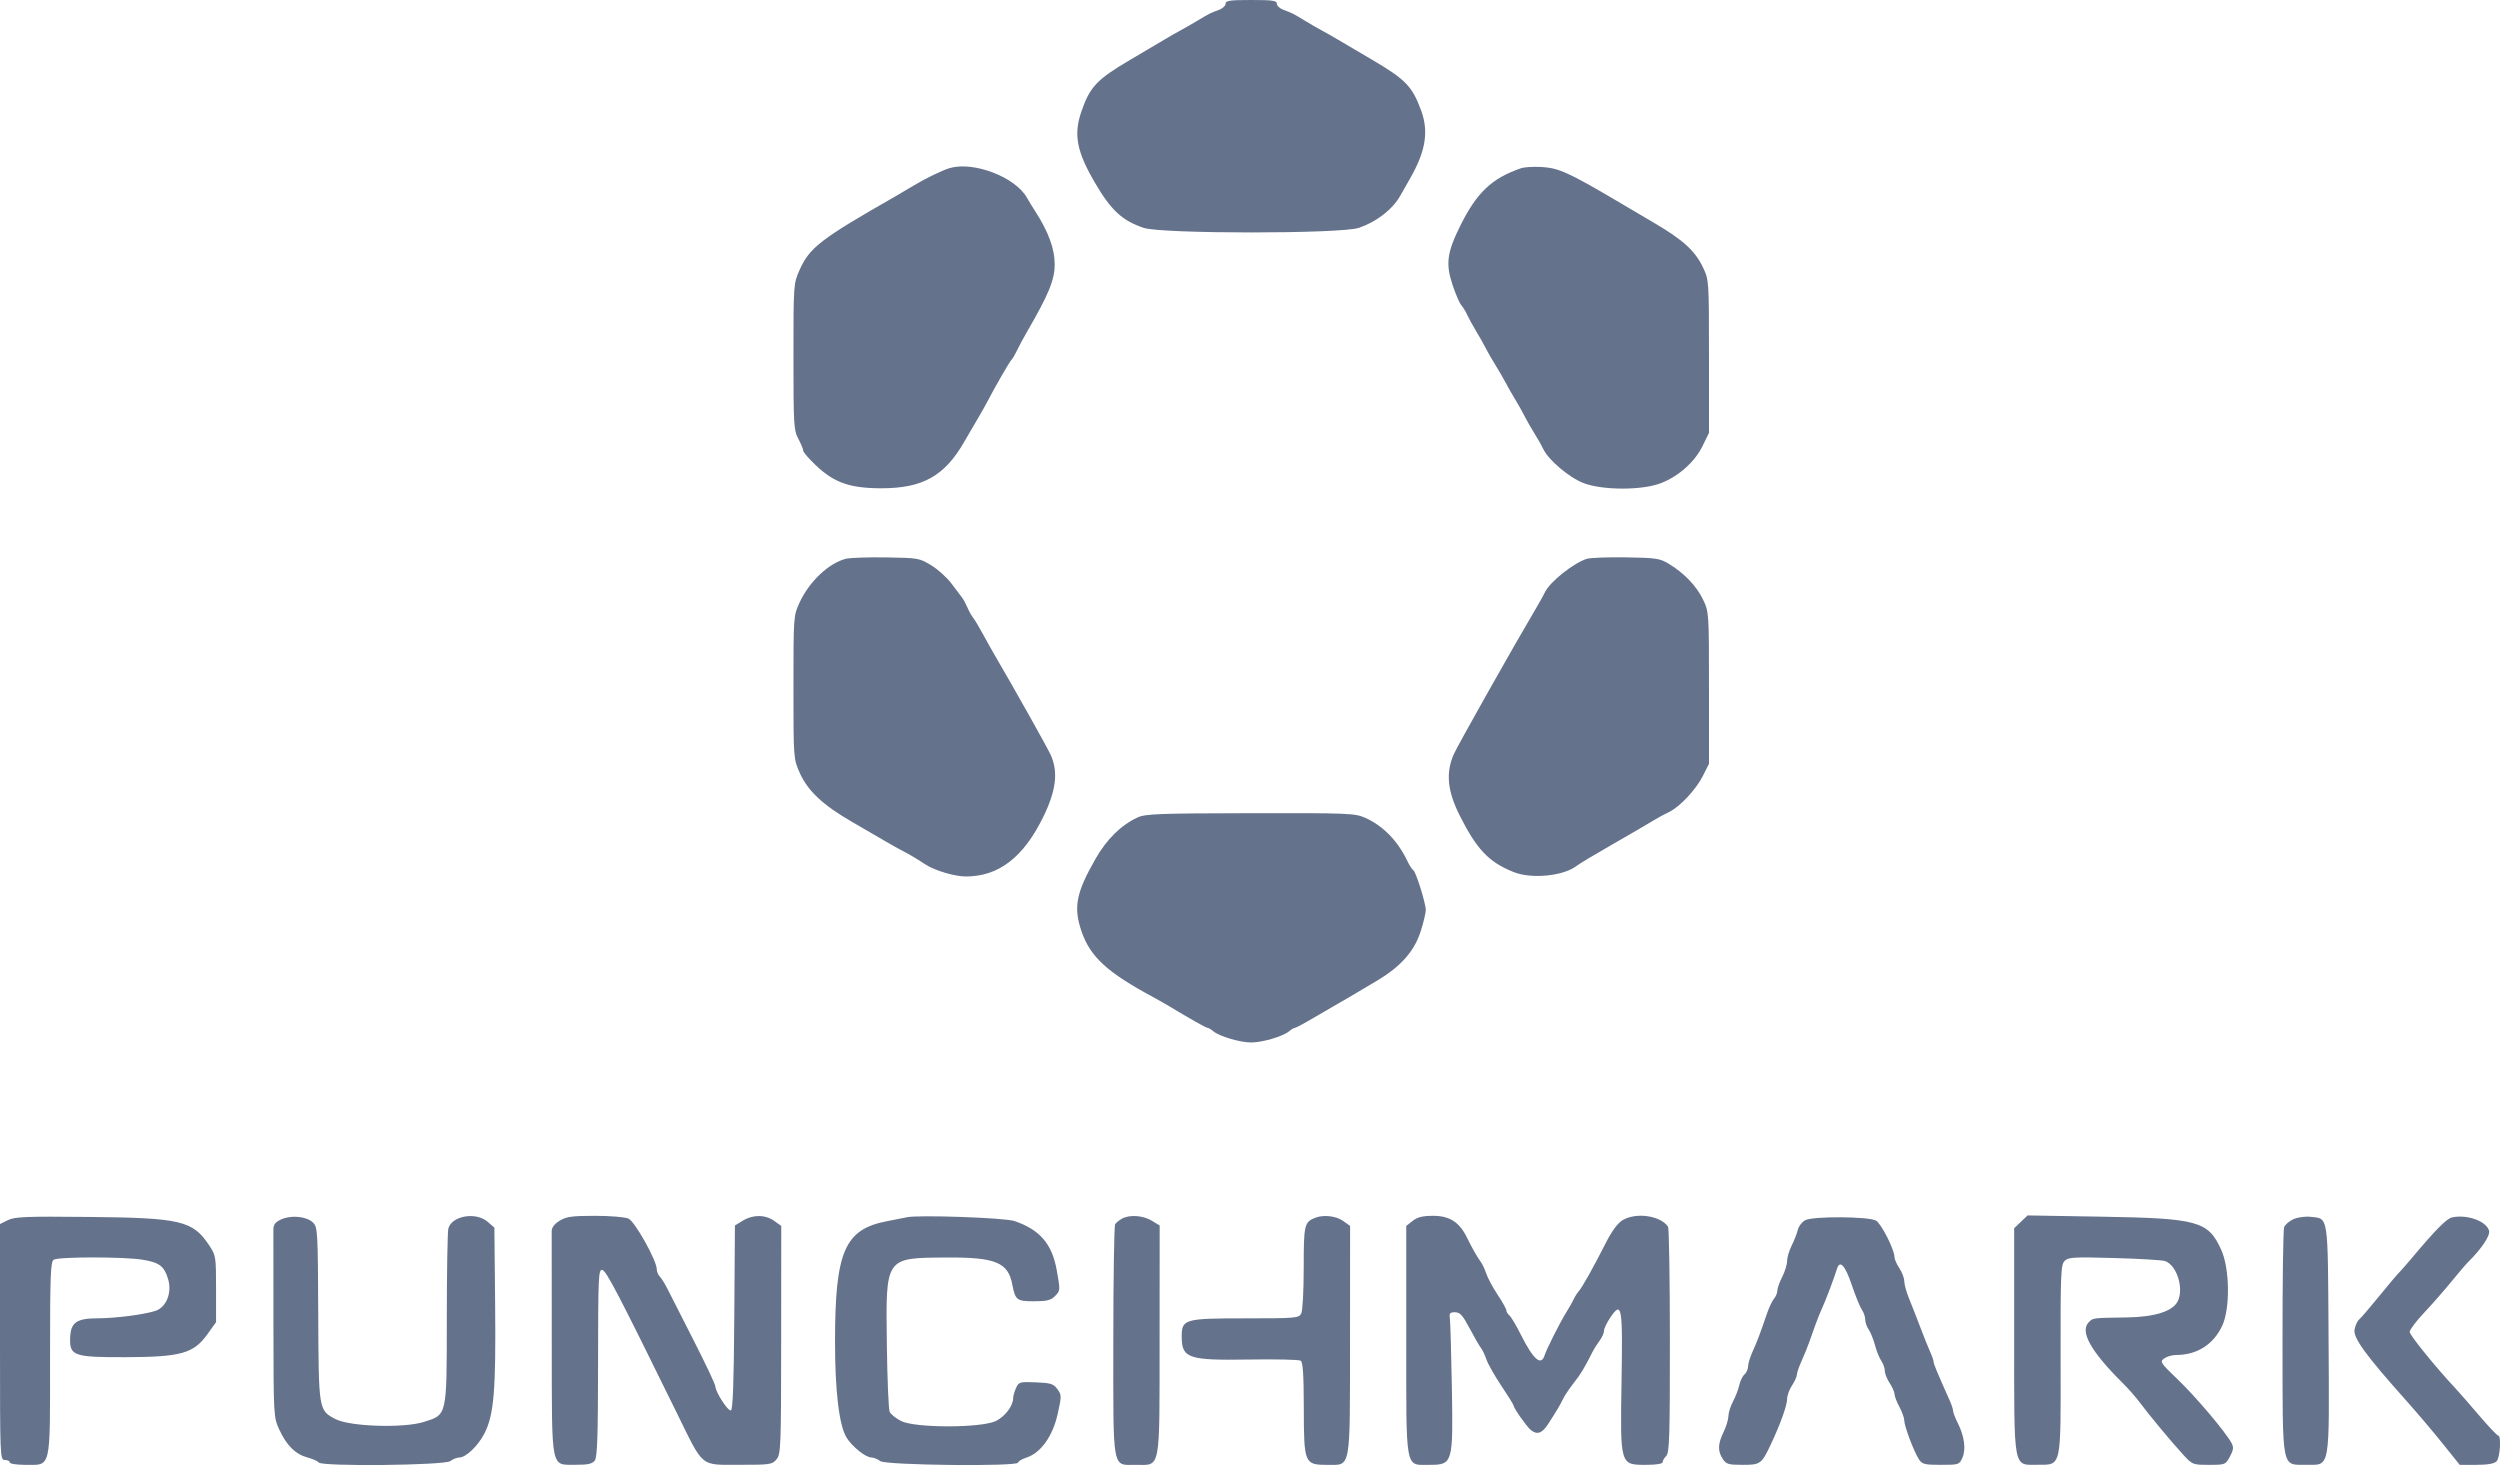
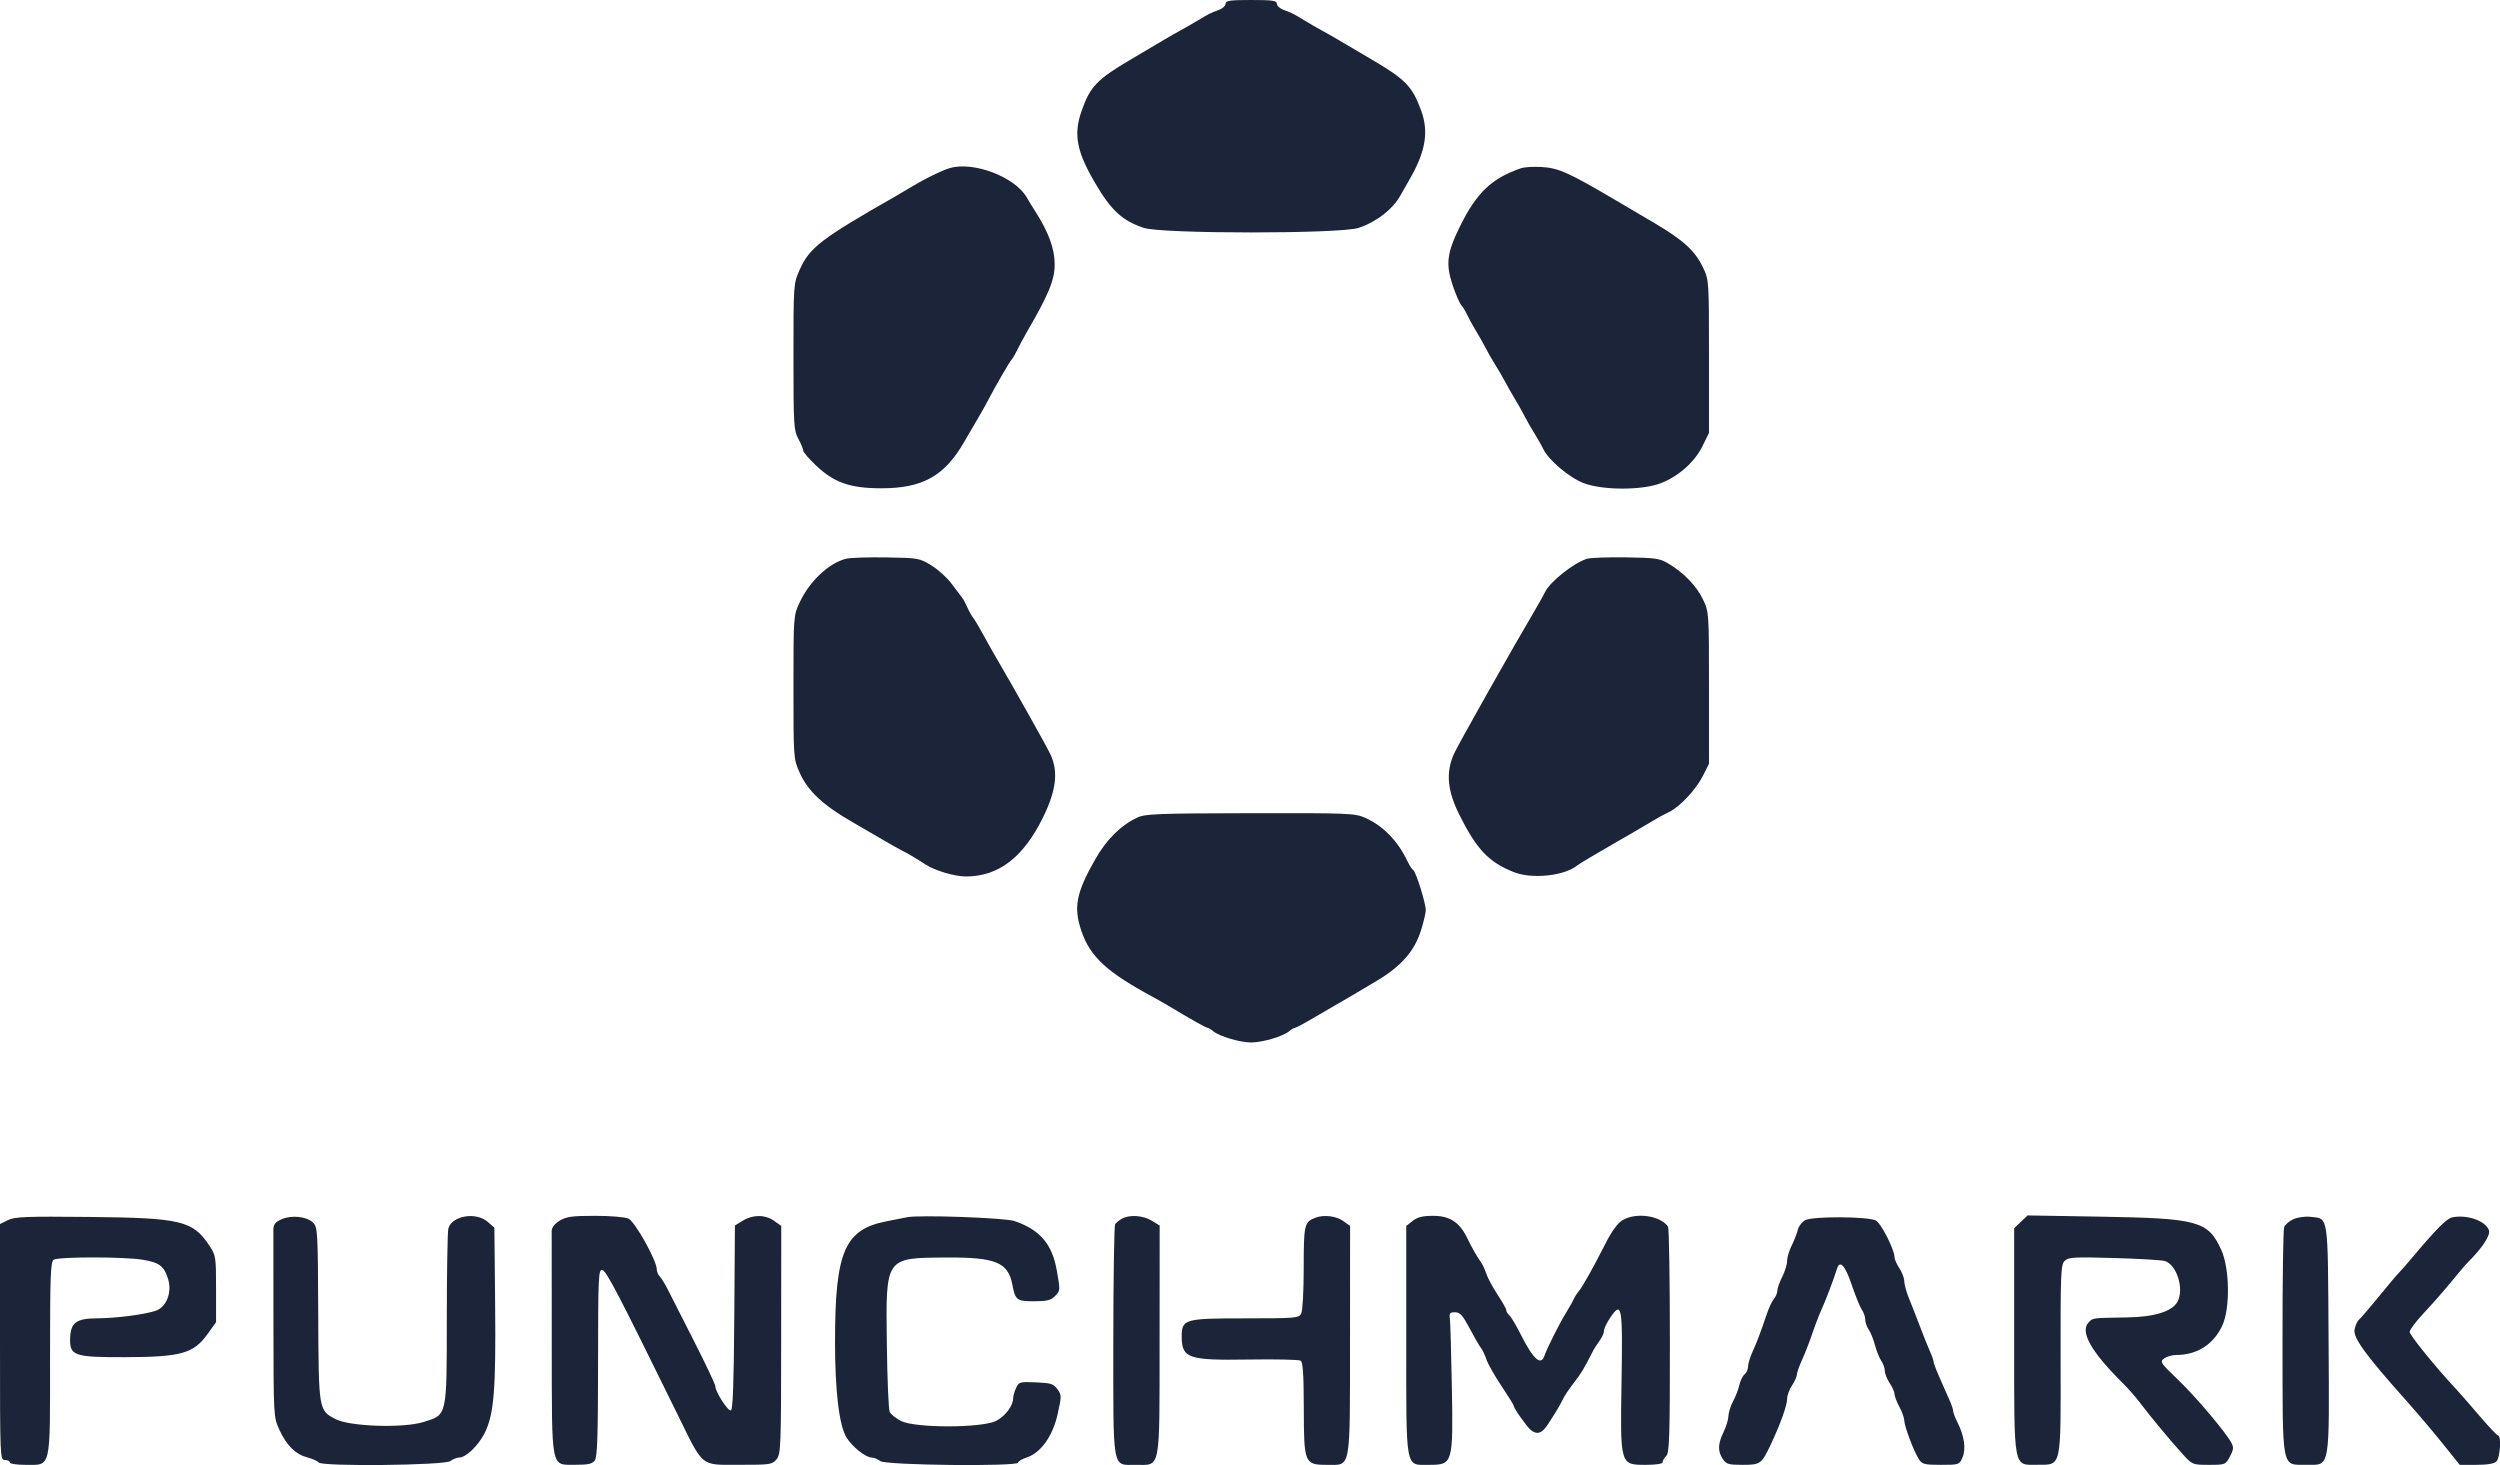
<svg xmlns="http://www.w3.org/2000/svg" viewBox="0 0 1024 600" width="256" height="150">
-   <path d="M 502 1.525 C 502 2.363, 500.762 3.502, 499.250 4.054 C 495.735 5.339, 495.302 5.557, 490.500 8.451 C 488.300 9.777, 485.150 11.584, 483.500 12.467 C 481.850 13.349, 478.848 15.067, 476.830 16.285 C 474.811 17.503, 468.736 21.096, 463.330 24.269 C 449.264 32.523, 446.445 35.487, 442.925 45.717 C 439.669 55.182, 441.021 62.148, 448.627 75.089 C 455.161 86.207, 459.677 90.367, 468.428 93.331 C 475.816 95.833, 549.184 95.833, 556.572 93.331 C 563.797 90.884, 570.348 85.815, 573.528 80.209 C 574.373 78.719, 576.219 75.475, 577.630 73 C 583.964 61.889, 585.254 53.902, 582.105 45.288 C 578.464 35.327, 575.743 32.527, 561.670 24.269 C 556.264 21.096, 550.189 17.518, 548.170 16.319 C 546.152 15.119, 543.150 13.416, 541.500 12.533 C 539.850 11.651, 536.700 9.829, 534.500 8.485 C 529.735 5.572, 529.297 5.351, 525.750 4.054 C 524.237 3.502, 523 2.363, 523 1.525 C 523 0.255, 521.242 0, 512.500 0 C 503.758 0, 502 0.255, 502 1.525 M 389 68.852 C 385.939 69.748, 378.713 73.263, 374 76.148 C 372.075 77.326, 368.840 79.238, 366.810 80.395 C 336.161 97.878, 331.559 101.417, 327.479 110.644 C 325.021 116.202, 325 116.499, 325 146.128 C 325 174.097, 325.128 176.246, 327 179.739 C 328.100 181.791, 329 183.974, 329 184.590 C 329 185.206, 331.374 187.955, 334.275 190.699 C 341.710 197.731, 348.237 200, 361.027 200 C 377.881 200, 386.848 195.001, 394.838 181.152 C 396.852 177.660, 399.482 173.160, 400.681 171.152 C 401.881 169.143, 403.565 166.150, 404.424 164.500 C 407.634 158.335, 413.529 148.121, 414.338 147.325 C 414.799 146.871, 415.812 145.150, 416.588 143.500 C 417.365 141.850, 419.174 138.475, 420.608 136 C 429.611 120.469, 432 114.642, 432 108.217 C 432 101.888, 429.423 94.893, 423.999 86.500 C 422.933 84.850, 421.399 82.336, 420.589 80.914 C 415.795 72.486, 398.776 65.988, 389 68.852 M 623 68.911 C 611.023 73.029, 604.873 78.862, 598.103 92.524 C 592.679 103.470, 592.086 108.070, 594.981 116.748 C 596.220 120.462, 597.825 124.176, 598.547 125.002 C 599.270 125.828, 600.365 127.628, 600.982 129.002 C 601.598 130.376, 603.202 133.300, 604.544 135.500 C 605.887 137.700, 607.664 140.850, 608.492 142.500 C 609.321 144.150, 611.127 147.300, 612.506 149.500 C 613.885 151.700, 615.716 154.850, 616.575 156.500 C 617.434 158.150, 619.228 161.300, 620.562 163.500 C 621.895 165.700, 623.664 168.850, 624.492 170.500 C 625.321 172.150, 627.121 175.300, 628.493 177.500 C 629.865 179.700, 631.520 182.625, 632.171 184 C 634.281 188.455, 642.813 195.651, 648.621 197.873 C 656.429 200.861, 672.488 200.893, 680.215 197.936 C 687.517 195.142, 694.161 189.235, 697.364 182.689 L 700 177.301 700 145.997 C 700 114.927, 699.982 114.655, 697.574 109.596 C 694.302 102.723, 689.458 98.303, 677.500 91.275 C 676.400 90.628, 669.548 86.590, 662.274 82.300 C 642.613 70.706, 638.412 68.808, 631.500 68.403 C 628.200 68.210, 624.375 68.439, 623 68.911 M 346.479 228.875 C 339.384 230.704, 331.482 238.188, 327.477 246.871 C 325.020 252.199, 325 252.476, 325 281.496 C 325 310.549, 325.017 310.790, 327.507 316.420 C 330.835 323.944, 337.009 329.738, 349.160 336.739 C 354.660 339.908, 360.811 343.482, 362.830 344.681 C 364.848 345.881, 367.850 347.559, 369.500 348.411 C 372.611 350.017, 374.742 351.280, 379 354.041 C 382.966 356.612, 390.977 359, 395.639 359 C 409.021 359, 419.161 351.220, 427.250 334.748 C 432.616 323.820, 433.538 316.186, 430.341 309.151 C 428.965 306.123, 415.061 281.352, 407.500 268.458 C 406.400 266.582, 404.212 262.674, 402.638 259.774 C 401.064 256.873, 399.239 253.825, 398.581 253 C 397.924 252.175, 396.852 250.246, 396.198 248.712 C 395.544 247.179, 394.562 245.379, 394.017 244.712 C 393.471 244.046, 391.557 241.510, 389.763 239.079 C 387.968 236.647, 384.252 233.278, 381.504 231.593 C 376.643 228.611, 376.144 228.523, 363.004 228.312 C 355.577 228.193, 348.141 228.447, 346.479 228.875 M 649.914 228.909 C 644.468 230.657, 634.858 238.314, 632.854 242.500 C 632.328 243.600, 630.908 246.175, 629.699 248.222 C 619.739 265.080, 597.017 305.386, 595.452 308.968 C 592.154 316.517, 592.854 323.958, 597.788 333.816 C 604.841 347.908, 609.793 353.121, 620 357.200 C 627.443 360.174, 640.720 358.798, 646 354.504 C 646.825 353.833, 653.305 349.958, 660.401 345.892 C 667.496 341.826, 674.921 337.500, 676.901 336.278 C 678.880 335.055, 681.850 333.434, 683.500 332.675 C 687.895 330.652, 694.663 323.462, 697.513 317.787 L 700 312.836 700 281.764 C 700 250.940, 699.981 250.652, 697.574 245.596 C 694.938 240.060, 689.793 234.690, 683.500 230.905 C 679.863 228.718, 678.276 228.481, 666 228.289 C 658.575 228.173, 651.336 228.452, 649.914 228.909 M 465.875 334.858 C 459.145 338.007, 453.320 343.748, 448.744 351.741 C 440.764 365.681, 439.610 371.647, 442.994 381.484 C 446.604 391.976, 453.489 398.281, 472.500 408.506 C 474.150 409.394, 476.400 410.661, 477.500 411.322 C 487.581 417.381, 493.973 421, 494.596 421 C 495.006 421, 496.053 421.613, 496.921 422.362 C 499.352 424.459, 507.888 427, 512.500 427 C 517.112 427, 525.648 424.459, 528.079 422.362 C 528.947 421.613, 529.994 421, 530.404 421 C 530.815 421, 534.380 419.087, 538.326 416.750 C 542.271 414.413, 546.175 412.141, 547 411.702 C 547.825 411.263, 550.164 409.913, 552.198 408.702 C 554.231 407.491, 559.459 404.391, 563.816 401.813 C 573.836 395.884, 579.380 389.588, 582.016 381.145 C 583.107 377.649, 584 373.894, 584 372.800 C 584 369.967, 579.984 357.108, 578.887 356.430 C 578.382 356.118, 577.289 354.432, 576.458 352.682 C 572.515 344.383, 566.499 338.229, 559.123 334.947 C 554.998 333.112, 552.294 333.005, 512.123 333.081 C 474.248 333.153, 469.096 333.351, 465.875 334.858 M 3.250 499.759 L 0 501.361 0 549.680 C 0 597.333, 0.028 598, 2 598 C 3.100 598, 4 598.450, 4 599 C 4 599.562, 6.782 600, 10.345 600 C 21.106 600, 20.500 602.604, 20.500 556.356 C 20.500 522.396, 20.708 516.796, 22 515.979 C 23.962 514.738, 50.818 514.736, 58.388 515.976 C 65.283 517.105, 67.269 518.615, 68.866 523.947 C 70.526 529.487, 68.123 535.480, 63.661 536.933 C 58.922 538.477, 47.352 539.958, 39.861 539.980 C 31.378 540.006, 28.981 541.698, 28.739 547.833 C 28.442 555.374, 30.112 555.966, 51.500 555.899 C 74.144 555.828, 79.293 554.382, 84.950 546.507 L 88.500 541.565 88.500 527.959 C 88.500 514.781, 88.413 514.223, 85.741 510.186 C 78.990 499.983, 74.178 498.837, 36.500 498.459 C 10.590 498.198, 6.057 498.375, 3.250 499.759 M 115.250 499.439 C 112.719 500.579, 111.995 501.522, 111.977 503.702 C 111.964 505.241, 111.974 523.132, 112 543.461 C 112.046 580.024, 112.071 580.476, 114.383 585.525 C 117.376 592.063, 121.005 595.655, 125.967 596.991 C 128.139 597.576, 130.186 598.492, 130.517 599.027 C 131.580 600.748, 182.120 600.224, 184.441 598.468 C 185.509 597.661, 187.162 597, 188.114 597 C 190.847 597, 195.879 592.171, 198.465 587.068 C 202.322 579.458, 203.149 569.487, 202.810 534.662 L 202.500 502.825 199.694 500.412 C 194.884 496.276, 185.039 497.992, 183.641 503.210 C 183.303 504.469, 183.019 521.025, 183.010 540 C 182.990 580.428, 183.219 579.399, 173.555 582.439 C 165.276 585.043, 143.319 584.334, 137.447 581.273 C 130.502 577.653, 130.518 577.752, 130.349 538.127 C 130.205 504.486, 130.102 502.657, 128.246 500.801 C 125.689 498.244, 119.370 497.582, 115.250 499.439 M 229.250 499.989 C 227.150 501.270, 225.990 502.772, 225.971 504.235 C 225.954 505.481, 225.967 526.458, 225.999 550.850 C 226.068 602.940, 225.459 599.917, 235.890 599.969 C 240.828 599.993, 242.581 599.602, 243.608 598.250 C 244.658 596.867, 244.943 588.459, 244.968 558.177 C 244.998 522.624, 245.123 519.877, 246.704 520.181 C 248.335 520.496, 253.175 529.781, 277.102 578.500 C 288.392 601.489, 286.562 599.962, 302.840 599.983 C 315.461 599.999, 316.280 599.879, 318.056 597.750 C 319.832 595.621, 319.935 592.987, 319.967 548.818 L 320 502.136 317.096 500.068 C 313.439 497.465, 308.446 497.431, 304.262 499.982 L 301.024 501.956 300.762 539.645 C 300.575 566.557, 300.177 577.441, 299.370 577.710 C 298.173 578.109, 292.995 570.063, 293.007 567.822 C 293.011 567.095, 289.074 558.756, 284.257 549.291 C 279.441 539.826, 274.585 530.270, 273.466 528.057 C 272.347 525.843, 270.885 523.485, 270.216 522.816 C 269.547 522.147, 269 520.805, 269 519.834 C 269 516.323, 260.075 500.355, 257.442 499.155 C 256.004 498.500, 250.054 498.002, 243.703 498.004 C 234.299 498.007, 231.978 498.326, 229.250 499.989 M 371.500 498.584 C 370.400 498.834, 366.800 499.546, 363.500 500.167 C 345.965 503.463, 342.047 512.464, 342.025 549.500 C 342.013 569.716, 343.701 583.825, 346.727 588.795 C 349.006 592.538, 354.594 597, 357.003 597 C 357.891 597, 359.491 597.661, 360.559 598.468 C 362.825 600.182, 417 600.767, 417 599.078 C 417 598.570, 418.584 597.632, 420.521 596.993 C 426.328 595.077, 431.202 588.246, 433.215 579.204 C 434.858 571.825, 434.854 571.394, 433.112 569 C 431.518 566.809, 430.433 566.464, 424.326 566.210 C 417.676 565.933, 417.304 566.038, 416.179 568.507 C 415.530 569.930, 415 571.770, 415 572.597 C 415 575.757, 411.802 580.060, 408.019 581.990 C 402.214 584.952, 374.858 584.989, 369.083 582.043 C 366.973 580.966, 364.871 579.279, 364.411 578.293 C 363.951 577.307, 363.429 564.800, 363.250 550.500 C 362.801 514.706, 362.428 515.247, 387.701 515.080 C 407.784 514.948, 412.921 517.061, 414.649 526.166 C 415.857 532.531, 416.467 533, 423.535 533 C 428.667 533, 430.412 532.588, 432 531 C 434.349 528.651, 434.348 528.665, 432.809 520.115 C 430.892 509.461, 425.880 503.671, 415.511 500.131 C 411.587 498.791, 376.075 497.543, 371.500 498.584 M 459.500 499.195 C 458.400 499.819, 457.169 500.818, 456.765 501.415 C 456.361 502.012, 456.024 523.437, 456.015 549.027 C 455.997 603.172, 455.429 600, 465.146 600 C 475.561 600, 474.928 603.306, 474.967 548.735 L 475 501.971 471.750 499.989 C 468.163 497.802, 462.593 497.441, 459.500 499.195 M 539 498.709 C 534.231 500.463, 534 501.410, 534 519.221 C 534 528.965, 533.561 536.951, 532.965 538.066 C 531.990 539.888, 530.657 540, 509.965 540 C 484.944 540, 483.969 540.291, 484.032 547.750 C 484.105 556.336, 486.864 557.256, 511.359 556.866 C 522.436 556.689, 532.063 556.899, 532.750 557.331 C 533.675 557.914, 534.009 562.973, 534.033 576.809 C 534.073 599.387, 534.324 600, 543.500 600 C 553.500 600, 552.928 603.091, 552.967 548.818 L 553 502.136 550.096 500.068 C 547.331 498.100, 542.325 497.487, 539 498.709 M 578.635 500.073 L 576 502.145 576 548.608 C 576 603.050, 575.443 600, 585.388 600 C 595.095 600, 595.237 599.510, 594.677 567.924 C 594.429 553.941, 594.063 541.375, 593.863 540 C 593.559 537.907, 593.904 537.500, 595.982 537.500 C 598.022 537.500, 599.091 538.682, 601.982 544.133 C 603.917 547.781, 605.997 551.381, 606.605 552.133 C 607.213 552.885, 608.212 554.991, 608.825 556.813 C 609.438 558.636, 612.204 563.511, 614.970 567.647 C 617.737 571.783, 620 575.443, 620 575.780 C 620 576.772, 625.367 584.392, 627 585.718 C 629.599 587.829, 631.651 587.120, 634.139 583.250 C 637.962 577.303, 638.935 575.665, 640.224 573 C 640.890 571.625, 642.850 568.700, 644.581 566.500 C 647.499 562.790, 648.886 560.504, 652.161 554 C 652.854 552.625, 654.226 550.427, 655.210 549.115 C 656.195 547.803, 657 545.995, 657 545.097 C 657 544.199, 658.159 541.758, 659.576 539.673 C 664.305 532.714, 664.689 534.879, 664.186 565.646 C 663.621 600.185, 663.567 600, 674.157 600 C 678.357 600, 681 599.586, 681 598.929 C 681 598.339, 681.675 597.182, 682.500 596.357 C 683.790 595.067, 683.998 588.462, 683.985 549.179 C 683.976 524.055, 683.639 503.024, 683.235 502.442 C 680.046 497.850, 670.025 496.461, 664.500 499.845 C 662.589 501.015, 660.136 504.372, 657.742 509.091 C 652.595 519.237, 648.171 527.136, 646.609 528.969 C 645.891 529.811, 645.020 531.175, 644.673 532 C 644.326 532.825, 642.929 535.300, 641.568 537.500 C 638.871 541.861, 633.536 552.454, 632.630 555.250 C 631.210 559.631, 628.023 556.811, 622.934 546.667 C 621.048 542.909, 618.942 539.367, 618.253 538.795 C 617.564 538.223, 617 537.294, 617 536.731 C 617 536.168, 615.402 533.300, 613.450 530.358 C 611.497 527.416, 609.408 523.545, 608.808 521.755 C 608.208 519.965, 607.218 517.825, 606.608 517 C 605.100 514.958, 602.975 511.223, 600.844 506.867 C 597.775 500.595, 593.740 498, 587.058 498 C 582.716 498, 580.611 498.518, 578.635 500.073 M 739.459 499.775 C 738.120 500.477, 736.731 502.277, 736.371 503.775 C 736.011 505.274, 734.880 508.170, 733.858 510.210 C 732.836 512.251, 732 515.081, 732 516.500 C 732 517.919, 731.100 520.844, 730 523 C 728.900 525.156, 728 527.690, 728 528.631 C 728 529.573, 727.393 531.053, 726.652 531.921 C 725.910 532.790, 724.612 535.525, 723.767 538 C 720.915 546.350, 719.730 549.484, 717.861 553.610 C 716.838 555.870, 716 558.627, 716 559.737 C 716 560.847, 715.354 562.291, 714.564 562.947 C 713.775 563.602, 712.815 565.570, 712.431 567.319 C 712.047 569.069, 710.893 572.068, 709.867 573.985 C 708.840 575.902, 707.985 578.602, 707.966 579.985 C 707.947 581.368, 707.063 584.300, 706 586.500 C 703.619 591.428, 703.518 594.335, 705.615 597.535 C 707.058 599.738, 707.923 600, 713.755 600 C 721.100 600, 721.526 599.688, 725.386 591.500 C 729.261 583.280, 732 575.619, 732.007 572.981 C 732.010 571.616, 732.907 569.150, 734 567.500 C 735.093 565.850, 735.990 563.874, 735.993 563.110 C 735.997 562.345, 736.838 559.870, 737.861 557.610 C 738.885 555.349, 740.283 551.925, 740.968 550 C 741.652 548.075, 742.855 544.700, 743.639 542.500 C 744.424 540.300, 745.699 537.150, 746.473 535.500 C 747.825 532.617, 751.301 523.390, 752.406 519.750 C 753.577 515.894, 755.744 518.222, 758.459 526.250 C 759.993 530.788, 761.867 535.388, 762.624 536.473 C 763.381 537.557, 764 539.370, 764 540.500 C 764 541.630, 764.631 543.456, 765.402 544.557 C 766.173 545.657, 767.342 548.557, 768 551 C 768.658 553.443, 769.827 556.343, 770.598 557.443 C 771.369 558.544, 772.003 560.357, 772.007 561.473 C 772.010 562.588, 772.907 564.850, 774 566.500 C 775.093 568.150, 775.990 570.182, 775.993 571.015 C 775.997 571.848, 776.900 574.209, 778 576.261 C 779.100 578.314, 780 580.840, 780 581.875 C 780 584.159, 783.963 594.635, 786.006 597.750 C 787.319 599.753, 788.307 600, 794.996 600 C 802.350 600, 802.540 599.937, 803.813 597.061 C 805.340 593.610, 804.608 588.248, 801.865 582.790 C 800.839 580.749, 800 578.567, 800 577.941 C 800 577.315, 799.369 575.384, 798.597 573.651 C 793.198 561.526, 792 558.645, 792 557.780 C 792 557.242, 791.356 555.384, 790.570 553.651 C 789.783 551.918, 787.949 547.350, 786.492 543.500 C 785.036 539.650, 782.980 534.392, 781.922 531.815 C 780.865 529.238, 779.997 526.088, 779.993 524.815 C 779.990 523.542, 779.093 521.150, 778 519.500 C 776.907 517.850, 776.010 515.825, 776.007 515 C 775.993 511.884, 770.528 501.086, 768.383 499.938 C 765.224 498.247, 742.617 498.120, 739.459 499.775 M 827.750 500.459 L 825 503.081 825 548.636 C 825 602.483, 824.546 600.020, 834.466 599.969 C 844.532 599.916, 844.099 601.880, 844.024 556.595 C 843.965 521.654, 844.114 518.029, 845.667 516.475 C 847.195 514.948, 849.337 514.822, 865.938 515.285 C 876.147 515.570, 885.507 516.124, 886.739 516.515 C 891.632 518.072, 894.704 527.948, 891.914 533.160 C 889.757 537.190, 882.439 539.452, 871 539.624 C 856.951 539.834, 857.360 539.783, 855.571 541.571 C 851.801 545.342, 856.376 553.532, 869.536 566.572 C 871.755 568.772, 874.897 572.355, 876.518 574.536 C 880.323 579.654, 889.196 590.327, 894.155 595.750 C 897.992 599.947, 898.126 600, 904.793 600 C 911.441 600, 911.573 599.948, 913.369 596.614 C 914.841 593.880, 914.969 592.810, 914.032 591.060 C 911.624 586.560, 899.507 572.224, 892.149 565.169 C 884.893 558.212, 884.601 557.765, 886.442 556.419 C 887.509 555.638, 889.707 555, 891.325 555 C 899.896 555, 906.616 550.735, 910.229 543.003 C 913.527 535.943, 913.303 519.532, 909.803 511.890 C 904.412 500.117, 900.415 499.019, 860.500 498.345 L 830.500 497.837 827.750 500.459 M 939.400 499.376 C 937.694 500.147, 935.977 501.615, 935.584 502.639 C 935.190 503.662, 934.891 524.881, 934.918 549.791 C 934.977 602.931, 934.388 599.916, 944.724 599.969 C 954.557 600.018, 954.110 602.583, 953.779 548.028 C 953.467 496.714, 953.845 499.247, 946.388 498.410 C 944.234 498.168, 941.117 498.599, 939.400 499.376 M 1004.347 498.651 C 1002.179 499.117, 997.722 503.595, 988.512 514.561 C 985.768 517.827, 983.036 520.950, 982.440 521.500 C 981.844 522.050, 978.243 526.325, 974.437 531 C 970.631 535.675, 966.957 539.950, 966.272 540.500 C 965.587 541.050, 964.758 542.871, 964.429 544.546 C 963.768 547.916, 968.892 554.980, 985.447 573.519 C 989.876 578.479, 996.650 586.466, 1000.500 591.268 L 1007.500 599.999 1014.321 599.999 C 1018.901 600, 1021.612 599.530, 1022.571 598.571 C 1024.048 597.095, 1024.622 588, 1023.239 588 C 1022.821 588, 1019.334 584.314, 1015.489 579.809 C 1011.645 575.303, 1007.375 570.415, 1006 568.946 C 997.718 560.097, 987 546.898, 987 545.549 C 987 544.679, 989.645 541.162, 992.879 537.733 C 996.112 534.305, 1001.140 528.575, 1004.051 525 C 1006.962 521.425, 1010.100 517.757, 1011.024 516.849 C 1016.507 511.460, 1020.129 505.982, 1019.506 504.020 C 1018.260 500.092, 1010.474 497.334, 1004.347 498.651" stroke="none" fill="#64728c" fill-rule="evenodd" />
+   <path d="M 502 1.525 C 502 2.363, 500.762 3.502, 499.250 4.054 C 495.735 5.339, 495.302 5.557, 490.500 8.451 C 488.300 9.777, 485.150 11.584, 483.500 12.467 C 481.850 13.349, 478.848 15.067, 476.830 16.285 C 474.811 17.503, 468.736 21.096, 463.330 24.269 C 449.264 32.523, 446.445 35.487, 442.925 45.717 C 439.669 55.182, 441.021 62.148, 448.627 75.089 C 455.161 86.207, 459.677 90.367, 468.428 93.331 C 475.816 95.833, 549.184 95.833, 556.572 93.331 C 563.797 90.884, 570.348 85.815, 573.528 80.209 C 574.373 78.719, 576.219 75.475, 577.630 73 C 583.964 61.889, 585.254 53.902, 582.105 45.288 C 578.464 35.327, 575.743 32.527, 561.670 24.269 C 556.264 21.096, 550.189 17.518, 548.170 16.319 C 546.152 15.119, 543.150 13.416, 541.500 12.533 C 539.850 11.651, 536.700 9.829, 534.500 8.485 C 529.735 5.572, 529.297 5.351, 525.750 4.054 C 524.237 3.502, 523 2.363, 523 1.525 C 523 0.255, 521.242 0, 512.500 0 C 503.758 0, 502 0.255, 502 1.525 M 389 68.852 C 385.939 69.748, 378.713 73.263, 374 76.148 C 372.075 77.326, 368.840 79.238, 366.810 80.395 C 336.161 97.878, 331.559 101.417, 327.479 110.644 C 325.021 116.202, 325 116.499, 325 146.128 C 325 174.097, 325.128 176.246, 327 179.739 C 328.100 181.791, 329 183.974, 329 184.590 C 329 185.206, 331.374 187.955, 334.275 190.699 C 341.710 197.731, 348.237 200, 361.027 200 C 377.881 200, 386.848 195.001, 394.838 181.152 C 396.852 177.660, 399.482 173.160, 400.681 171.152 C 401.881 169.143, 403.565 166.150, 404.424 164.500 C 407.634 158.335, 413.529 148.121, 414.338 147.325 C 414.799 146.871, 415.812 145.150, 416.588 143.500 C 417.365 141.850, 419.174 138.475, 420.608 136 C 429.611 120.469, 432 114.642, 432 108.217 C 432 101.888, 429.423 94.893, 423.999 86.500 C 422.933 84.850, 421.399 82.336, 420.589 80.914 C 415.795 72.486, 398.776 65.988, 389 68.852 M 623 68.911 C 611.023 73.029, 604.873 78.862, 598.103 92.524 C 592.679 103.470, 592.086 108.070, 594.981 116.748 C 596.220 120.462, 597.825 124.176, 598.547 125.002 C 599.270 125.828, 600.365 127.628, 600.982 129.002 C 601.598 130.376, 603.202 133.300, 604.544 135.500 C 605.887 137.700, 607.664 140.850, 608.492 142.500 C 609.321 144.150, 611.127 147.300, 612.506 149.500 C 613.885 151.700, 615.716 154.850, 616.575 156.500 C 617.434 158.150, 619.228 161.300, 620.562 163.500 C 621.895 165.700, 623.664 168.850, 624.492 170.500 C 625.321 172.150, 627.121 175.300, 628.493 177.500 C 629.865 179.700, 631.520 182.625, 632.171 184 C 634.281 188.455, 642.813 195.651, 648.621 197.873 C 656.429 200.861, 672.488 200.893, 680.215 197.936 C 687.517 195.142, 694.161 189.235, 697.364 182.689 L 700 177.301 700 145.997 C 700 114.927, 699.982 114.655, 697.574 109.596 C 694.302 102.723, 689.458 98.303, 677.500 91.275 C 676.400 90.628, 669.548 86.590, 662.274 82.300 C 642.613 70.706, 638.412 68.808, 631.500 68.403 C 628.200 68.210, 624.375 68.439, 623 68.911 M 346.479 228.875 C 339.384 230.704, 331.482 238.188, 327.477 246.871 C 325.020 252.199, 325 252.476, 325 281.496 C 325 310.549, 325.017 310.790, 327.507 316.420 C 330.835 323.944, 337.009 329.738, 349.160 336.739 C 354.660 339.908, 360.811 343.482, 362.830 344.681 C 364.848 345.881, 367.850 347.559, 369.500 348.411 C 372.611 350.017, 374.742 351.280, 379 354.041 C 382.966 356.612, 390.977 359, 395.639 359 C 409.021 359, 419.161 351.220, 427.250 334.748 C 432.616 323.820, 433.538 316.186, 430.341 309.151 C 428.965 306.123, 415.061 281.352, 407.500 268.458 C 406.400 266.582, 404.212 262.674, 402.638 259.774 C 401.064 256.873, 399.239 253.825, 398.581 253 C 397.924 252.175, 396.852 250.246, 396.198 248.712 C 395.544 247.179, 394.562 245.379, 394.017 244.712 C 393.471 244.046, 391.557 241.510, 389.763 239.079 C 387.968 236.647, 384.252 233.278, 381.504 231.593 C 376.643 228.611, 376.144 228.523, 363.004 228.312 C 355.577 228.193, 348.141 228.447, 346.479 228.875 M 649.914 228.909 C 644.468 230.657, 634.858 238.314, 632.854 242.500 C 632.328 243.600, 630.908 246.175, 629.699 248.222 C 619.739 265.080, 597.017 305.386, 595.452 308.968 C 592.154 316.517, 592.854 323.958, 597.788 333.816 C 604.841 347.908, 609.793 353.121, 620 357.200 C 627.443 360.174, 640.720 358.798, 646 354.504 C 646.825 353.833, 653.305 349.958, 660.401 345.892 C 667.496 341.826, 674.921 337.500, 676.901 336.278 C 678.880 335.055, 681.850 333.434, 683.500 332.675 C 687.895 330.652, 694.663 323.462, 697.513 317.787 L 700 312.836 700 281.764 C 700 250.940, 699.981 250.652, 697.574 245.596 C 694.938 240.060, 689.793 234.690, 683.500 230.905 C 679.863 228.718, 678.276 228.481, 666 228.289 C 658.575 228.173, 651.336 228.452, 649.914 228.909 M 465.875 334.858 C 459.145 338.007, 453.320 343.748, 448.744 351.741 C 440.764 365.681, 439.610 371.647, 442.994 381.484 C 446.604 391.976, 453.489 398.281, 472.500 408.506 C 474.150 409.394, 476.400 410.661, 477.500 411.322 C 487.581 417.381, 493.973 421, 494.596 421 C 495.006 421, 496.053 421.613, 496.921 422.362 C 499.352 424.459, 507.888 427, 512.500 427 C 517.112 427, 525.648 424.459, 528.079 422.362 C 528.947 421.613, 529.994 421, 530.404 421 C 530.815 421, 534.380 419.087, 538.326 416.750 C 542.271 414.413, 546.175 412.141, 547 411.702 C 547.825 411.263, 550.164 409.913, 552.198 408.702 C 554.231 407.491, 559.459 404.391, 563.816 401.813 C 573.836 395.884, 579.380 389.588, 582.016 381.145 C 583.107 377.649, 584 373.894, 584 372.800 C 584 369.967, 579.984 357.108, 578.887 356.430 C 578.382 356.118, 577.289 354.432, 576.458 352.682 C 572.515 344.383, 566.499 338.229, 559.123 334.947 C 554.998 333.112, 552.294 333.005, 512.123 333.081 C 474.248 333.153, 469.096 333.351, 465.875 334.858 M 3.250 499.759 L 0 501.361 0 549.680 C 0 597.333, 0.028 598, 2 598 C 3.100 598, 4 598.450, 4 599 C 4 599.562, 6.782 600, 10.345 600 C 21.106 600, 20.500 602.604, 20.500 556.356 C 20.500 522.396, 20.708 516.796, 22 515.979 C 23.962 514.738, 50.818 514.736, 58.388 515.976 C 65.283 517.105, 67.269 518.615, 68.866 523.947 C 70.526 529.487, 68.123 535.480, 63.661 536.933 C 58.922 538.477, 47.352 539.958, 39.861 539.980 C 31.378 540.006, 28.981 541.698, 28.739 547.833 C 28.442 555.374, 30.112 555.966, 51.500 555.899 C 74.144 555.828, 79.293 554.382, 84.950 546.507 L 88.500 541.565 88.500 527.959 C 88.500 514.781, 88.413 514.223, 85.741 510.186 C 78.990 499.983, 74.178 498.837, 36.500 498.459 C 10.590 498.198, 6.057 498.375, 3.250 499.759 M 115.250 499.439 C 112.719 500.579, 111.995 501.522, 111.977 503.702 C 111.964 505.241, 111.974 523.132, 112 543.461 C 112.046 580.024, 112.071 580.476, 114.383 585.525 C 117.376 592.063, 121.005 595.655, 125.967 596.991 C 128.139 597.576, 130.186 598.492, 130.517 599.027 C 131.580 600.748, 182.120 600.224, 184.441 598.468 C 185.509 597.661, 187.162 597, 188.114 597 C 190.847 597, 195.879 592.171, 198.465 587.068 C 202.322 579.458, 203.149 569.487, 202.810 534.662 L 202.500 502.825 199.694 500.412 C 194.884 496.276, 185.039 497.992, 183.641 503.210 C 183.303 504.469, 183.019 521.025, 183.010 540 C 182.990 580.428, 183.219 579.399, 173.555 582.439 C 165.276 585.043, 143.319 584.334, 137.447 581.273 C 130.502 577.653, 130.518 577.752, 130.349 538.127 C 130.205 504.486, 130.102 502.657, 128.246 500.801 C 125.689 498.244, 119.370 497.582, 115.250 499.439 M 229.250 499.989 C 227.150 501.270, 225.990 502.772, 225.971 504.235 C 225.954 505.481, 225.967 526.458, 225.999 550.850 C 226.068 602.940, 225.459 599.917, 235.890 599.969 C 240.828 599.993, 242.581 599.602, 243.608 598.250 C 244.658 596.867, 244.943 588.459, 244.968 558.177 C 244.998 522.624, 245.123 519.877, 246.704 520.181 C 248.335 520.496, 253.175 529.781, 277.102 578.500 C 288.392 601.489, 286.562 599.962, 302.840 599.983 C 315.461 599.999, 316.280 599.879, 318.056 597.750 C 319.832 595.621, 319.935 592.987, 319.967 548.818 L 320 502.136 317.096 500.068 C 313.439 497.465, 308.446 497.431, 304.262 499.982 L 301.024 501.956 300.762 539.645 C 300.575 566.557, 300.177 577.441, 299.370 577.710 C 298.173 578.109, 292.995 570.063, 293.007 567.822 C 293.011 567.095, 289.074 558.756, 284.257 549.291 C 279.441 539.826, 274.585 530.270, 273.466 528.057 C 272.347 525.843, 270.885 523.485, 270.216 522.816 C 269.547 522.147, 269 520.805, 269 519.834 C 269 516.323, 260.075 500.355, 257.442 499.155 C 256.004 498.500, 250.054 498.002, 243.703 498.004 C 234.299 498.007, 231.978 498.326, 229.250 499.989 M 371.500 498.584 C 370.400 498.834, 366.800 499.546, 363.500 500.167 C 345.965 503.463, 342.047 512.464, 342.025 549.500 C 342.013 569.716, 343.701 583.825, 346.727 588.795 C 349.006 592.538, 354.594 597, 357.003 597 C 357.891 597, 359.491 597.661, 360.559 598.468 C 362.825 600.182, 417 600.767, 417 599.078 C 417 598.570, 418.584 597.632, 420.521 596.993 C 426.328 595.077, 431.202 588.246, 433.215 579.204 C 434.858 571.825, 434.854 571.394, 433.112 569 C 431.518 566.809, 430.433 566.464, 424.326 566.210 C 417.676 565.933, 417.304 566.038, 416.179 568.507 C 415.530 569.930, 415 571.770, 415 572.597 C 415 575.757, 411.802 580.060, 408.019 581.990 C 402.214 584.952, 374.858 584.989, 369.083 582.043 C 366.973 580.966, 364.871 579.279, 364.411 578.293 C 363.951 577.307, 363.429 564.800, 363.250 550.500 C 362.801 514.706, 362.428 515.247, 387.701 515.080 C 407.784 514.948, 412.921 517.061, 414.649 526.166 C 415.857 532.531, 416.467 533, 423.535 533 C 428.667 533, 430.412 532.588, 432 531 C 434.349 528.651, 434.348 528.665, 432.809 520.115 C 430.892 509.461, 425.880 503.671, 415.511 500.131 C 411.587 498.791, 376.075 497.543, 371.500 498.584 M 459.500 499.195 C 458.400 499.819, 457.169 500.818, 456.765 501.415 C 456.361 502.012, 456.024 523.437, 456.015 549.027 C 455.997 603.172, 455.429 600, 465.146 600 C 475.561 600, 474.928 603.306, 474.967 548.735 L 475 501.971 471.750 499.989 C 468.163 497.802, 462.593 497.441, 459.500 499.195 M 539 498.709 C 534.231 500.463, 534 501.410, 534 519.221 C 534 528.965, 533.561 536.951, 532.965 538.066 C 531.990 539.888, 530.657 540, 509.965 540 C 484.944 540, 483.969 540.291, 484.032 547.750 C 484.105 556.336, 486.864 557.256, 511.359 556.866 C 522.436 556.689, 532.063 556.899, 532.750 557.331 C 533.675 557.914, 534.009 562.973, 534.033 576.809 C 534.073 599.387, 534.324 600, 543.500 600 C 553.500 600, 552.928 603.091, 552.967 548.818 L 553 502.136 550.096 500.068 C 547.331 498.100, 542.325 497.487, 539 498.709 M 578.635 500.073 L 576 502.145 576 548.608 C 576 603.050, 575.443 600, 585.388 600 C 595.095 600, 595.237 599.510, 594.677 567.924 C 594.429 553.941, 594.063 541.375, 593.863 540 C 593.559 537.907, 593.904 537.500, 595.982 537.500 C 598.022 537.500, 599.091 538.682, 601.982 544.133 C 603.917 547.781, 605.997 551.381, 606.605 552.133 C 607.213 552.885, 608.212 554.991, 608.825 556.813 C 609.438 558.636, 612.204 563.511, 614.970 567.647 C 617.737 571.783, 620 575.443, 620 575.780 C 620 576.772, 625.367 584.392, 627 585.718 C 629.599 587.829, 631.651 587.120, 634.139 583.250 C 637.962 577.303, 638.935 575.665, 640.224 573 C 640.890 571.625, 642.850 568.700, 644.581 566.500 C 647.499 562.790, 648.886 560.504, 652.161 554 C 652.854 552.625, 654.226 550.427, 655.210 549.115 C 656.195 547.803, 657 545.995, 657 545.097 C 657 544.199, 658.159 541.758, 659.576 539.673 C 664.305 532.714, 664.689 534.879, 664.186 565.646 C 663.621 600.185, 663.567 600, 674.157 600 C 678.357 600, 681 599.586, 681 598.929 C 681 598.339, 681.675 597.182, 682.500 596.357 C 683.790 595.067, 683.998 588.462, 683.985 549.179 C 683.976 524.055, 683.639 503.024, 683.235 502.442 C 680.046 497.850, 670.025 496.461, 664.500 499.845 C 662.589 501.015, 660.136 504.372, 657.742 509.091 C 652.595 519.237, 648.171 527.136, 646.609 528.969 C 645.891 529.811, 645.020 531.175, 644.673 532 C 644.326 532.825, 642.929 535.300, 641.568 537.500 C 638.871 541.861, 633.536 552.454, 632.630 555.250 C 631.210 559.631, 628.023 556.811, 622.934 546.667 C 621.048 542.909, 618.942 539.367, 618.253 538.795 C 617.564 538.223, 617 537.294, 617 536.731 C 617 536.168, 615.402 533.300, 613.450 530.358 C 611.497 527.416, 609.408 523.545, 608.808 521.755 C 608.208 519.965, 607.218 517.825, 606.608 517 C 605.100 514.958, 602.975 511.223, 600.844 506.867 C 597.775 500.595, 593.740 498, 587.058 498 C 582.716 498, 580.611 498.518, 578.635 500.073 M 739.459 499.775 C 738.120 500.477, 736.731 502.277, 736.371 503.775 C 736.011 505.274, 734.880 508.170, 733.858 510.210 C 732.836 512.251, 732 515.081, 732 516.500 C 732 517.919, 731.100 520.844, 730 523 C 728.900 525.156, 728 527.690, 728 528.631 C 728 529.573, 727.393 531.053, 726.652 531.921 C 725.910 532.790, 724.612 535.525, 723.767 538 C 720.915 546.350, 719.730 549.484, 717.861 553.610 C 716.838 555.870, 716 558.627, 716 559.737 C 716 560.847, 715.354 562.291, 714.564 562.947 C 713.775 563.602, 712.815 565.570, 712.431 567.319 C 712.047 569.069, 710.893 572.068, 709.867 573.985 C 708.840 575.902, 707.985 578.602, 707.966 579.985 C 707.947 581.368, 707.063 584.300, 706 586.500 C 703.619 591.428, 703.518 594.335, 705.615 597.535 C 707.058 599.738, 707.923 600, 713.755 600 C 721.100 600, 721.526 599.688, 725.386 591.500 C 729.261 583.280, 732 575.619, 732.007 572.981 C 732.010 571.616, 732.907 569.150, 734 567.500 C 735.093 565.850, 735.990 563.874, 735.993 563.110 C 735.997 562.345, 736.838 559.870, 737.861 557.610 C 738.885 555.349, 740.283 551.925, 740.968 550 C 741.652 548.075, 742.855 544.700, 743.639 542.500 C 744.424 540.300, 745.699 537.150, 746.473 535.500 C 747.825 532.617, 751.301 523.390, 752.406 519.750 C 753.577 515.894, 755.744 518.222, 758.459 526.250 C 759.993 530.788, 761.867 535.388, 762.624 536.473 C 763.381 537.557, 764 539.370, 764 540.500 C 764 541.630, 764.631 543.456, 765.402 544.557 C 766.173 545.657, 767.342 548.557, 768 551 C 768.658 553.443, 769.827 556.343, 770.598 557.443 C 771.369 558.544, 772.003 560.357, 772.007 561.473 C 772.010 562.588, 772.907 564.850, 774 566.500 C 775.093 568.150, 775.990 570.182, 775.993 571.015 C 775.997 571.848, 776.900 574.209, 778 576.261 C 779.100 578.314, 780 580.840, 780 581.875 C 780 584.159, 783.963 594.635, 786.006 597.750 C 787.319 599.753, 788.307 600, 794.996 600 C 802.350 600, 802.540 599.937, 803.813 597.061 C 805.340 593.610, 804.608 588.248, 801.865 582.790 C 800.839 580.749, 800 578.567, 800 577.941 C 800 577.315, 799.369 575.384, 798.597 573.651 C 793.198 561.526, 792 558.645, 792 557.780 C 792 557.242, 791.356 555.384, 790.570 553.651 C 789.783 551.918, 787.949 547.350, 786.492 543.500 C 785.036 539.650, 782.980 534.392, 781.922 531.815 C 780.865 529.238, 779.997 526.088, 779.993 524.815 C 779.990 523.542, 779.093 521.150, 778 519.500 C 776.907 517.850, 776.010 515.825, 776.007 515 C 775.993 511.884, 770.528 501.086, 768.383 499.938 C 765.224 498.247, 742.617 498.120, 739.459 499.775 M 827.750 500.459 L 825 503.081 825 548.636 C 825 602.483, 824.546 600.020, 834.466 599.969 C 844.532 599.916, 844.099 601.880, 844.024 556.595 C 843.965 521.654, 844.114 518.029, 845.667 516.475 C 847.195 514.948, 849.337 514.822, 865.938 515.285 C 876.147 515.570, 885.507 516.124, 886.739 516.515 C 891.632 518.072, 894.704 527.948, 891.914 533.160 C 889.757 537.190, 882.439 539.452, 871 539.624 C 856.951 539.834, 857.360 539.783, 855.571 541.571 C 851.801 545.342, 856.376 553.532, 869.536 566.572 C 871.755 568.772, 874.897 572.355, 876.518 574.536 C 880.323 579.654, 889.196 590.327, 894.155 595.750 C 897.992 599.947, 898.126 600, 904.793 600 C 911.441 600, 911.573 599.948, 913.369 596.614 C 914.841 593.880, 914.969 592.810, 914.032 591.060 C 911.624 586.560, 899.507 572.224, 892.149 565.169 C 884.893 558.212, 884.601 557.765, 886.442 556.419 C 887.509 555.638, 889.707 555, 891.325 555 C 899.896 555, 906.616 550.735, 910.229 543.003 C 913.527 535.943, 913.303 519.532, 909.803 511.890 C 904.412 500.117, 900.415 499.019, 860.500 498.345 L 830.500 497.837 827.750 500.459 M 939.400 499.376 C 937.694 500.147, 935.977 501.615, 935.584 502.639 C 935.190 503.662, 934.891 524.881, 934.918 549.791 C 934.977 602.931, 934.388 599.916, 944.724 599.969 C 954.557 600.018, 954.110 602.583, 953.779 548.028 C 953.467 496.714, 953.845 499.247, 946.388 498.410 C 944.234 498.168, 941.117 498.599, 939.400 499.376 M 1004.347 498.651 C 1002.179 499.117, 997.722 503.595, 988.512 514.561 C 985.768 517.827, 983.036 520.950, 982.440 521.500 C 981.844 522.050, 978.243 526.325, 974.437 531 C 970.631 535.675, 966.957 539.950, 966.272 540.500 C 965.587 541.050, 964.758 542.871, 964.429 544.546 C 963.768 547.916, 968.892 554.980, 985.447 573.519 C 989.876 578.479, 996.650 586.466, 1000.500 591.268 L 1007.500 599.999 1014.321 599.999 C 1018.901 600, 1021.612 599.530, 1022.571 598.571 C 1024.048 597.095, 1024.622 588, 1023.239 588 C 1022.821 588, 1019.334 584.314, 1015.489 579.809 C 1011.645 575.303, 1007.375 570.415, 1006 568.946 C 997.718 560.097, 987 546.898, 987 545.549 C 987 544.679, 989.645 541.162, 992.879 537.733 C 996.112 534.305, 1001.140 528.575, 1004.051 525 C 1006.962 521.425, 1010.100 517.757, 1011.024 516.849 C 1016.507 511.460, 1020.129 505.982, 1019.506 504.020 C 1018.260 500.092, 1010.474 497.334, 1004.347 498.651" stroke="none" fill="#1b2438" fill-rule="evenodd" />
</svg>
